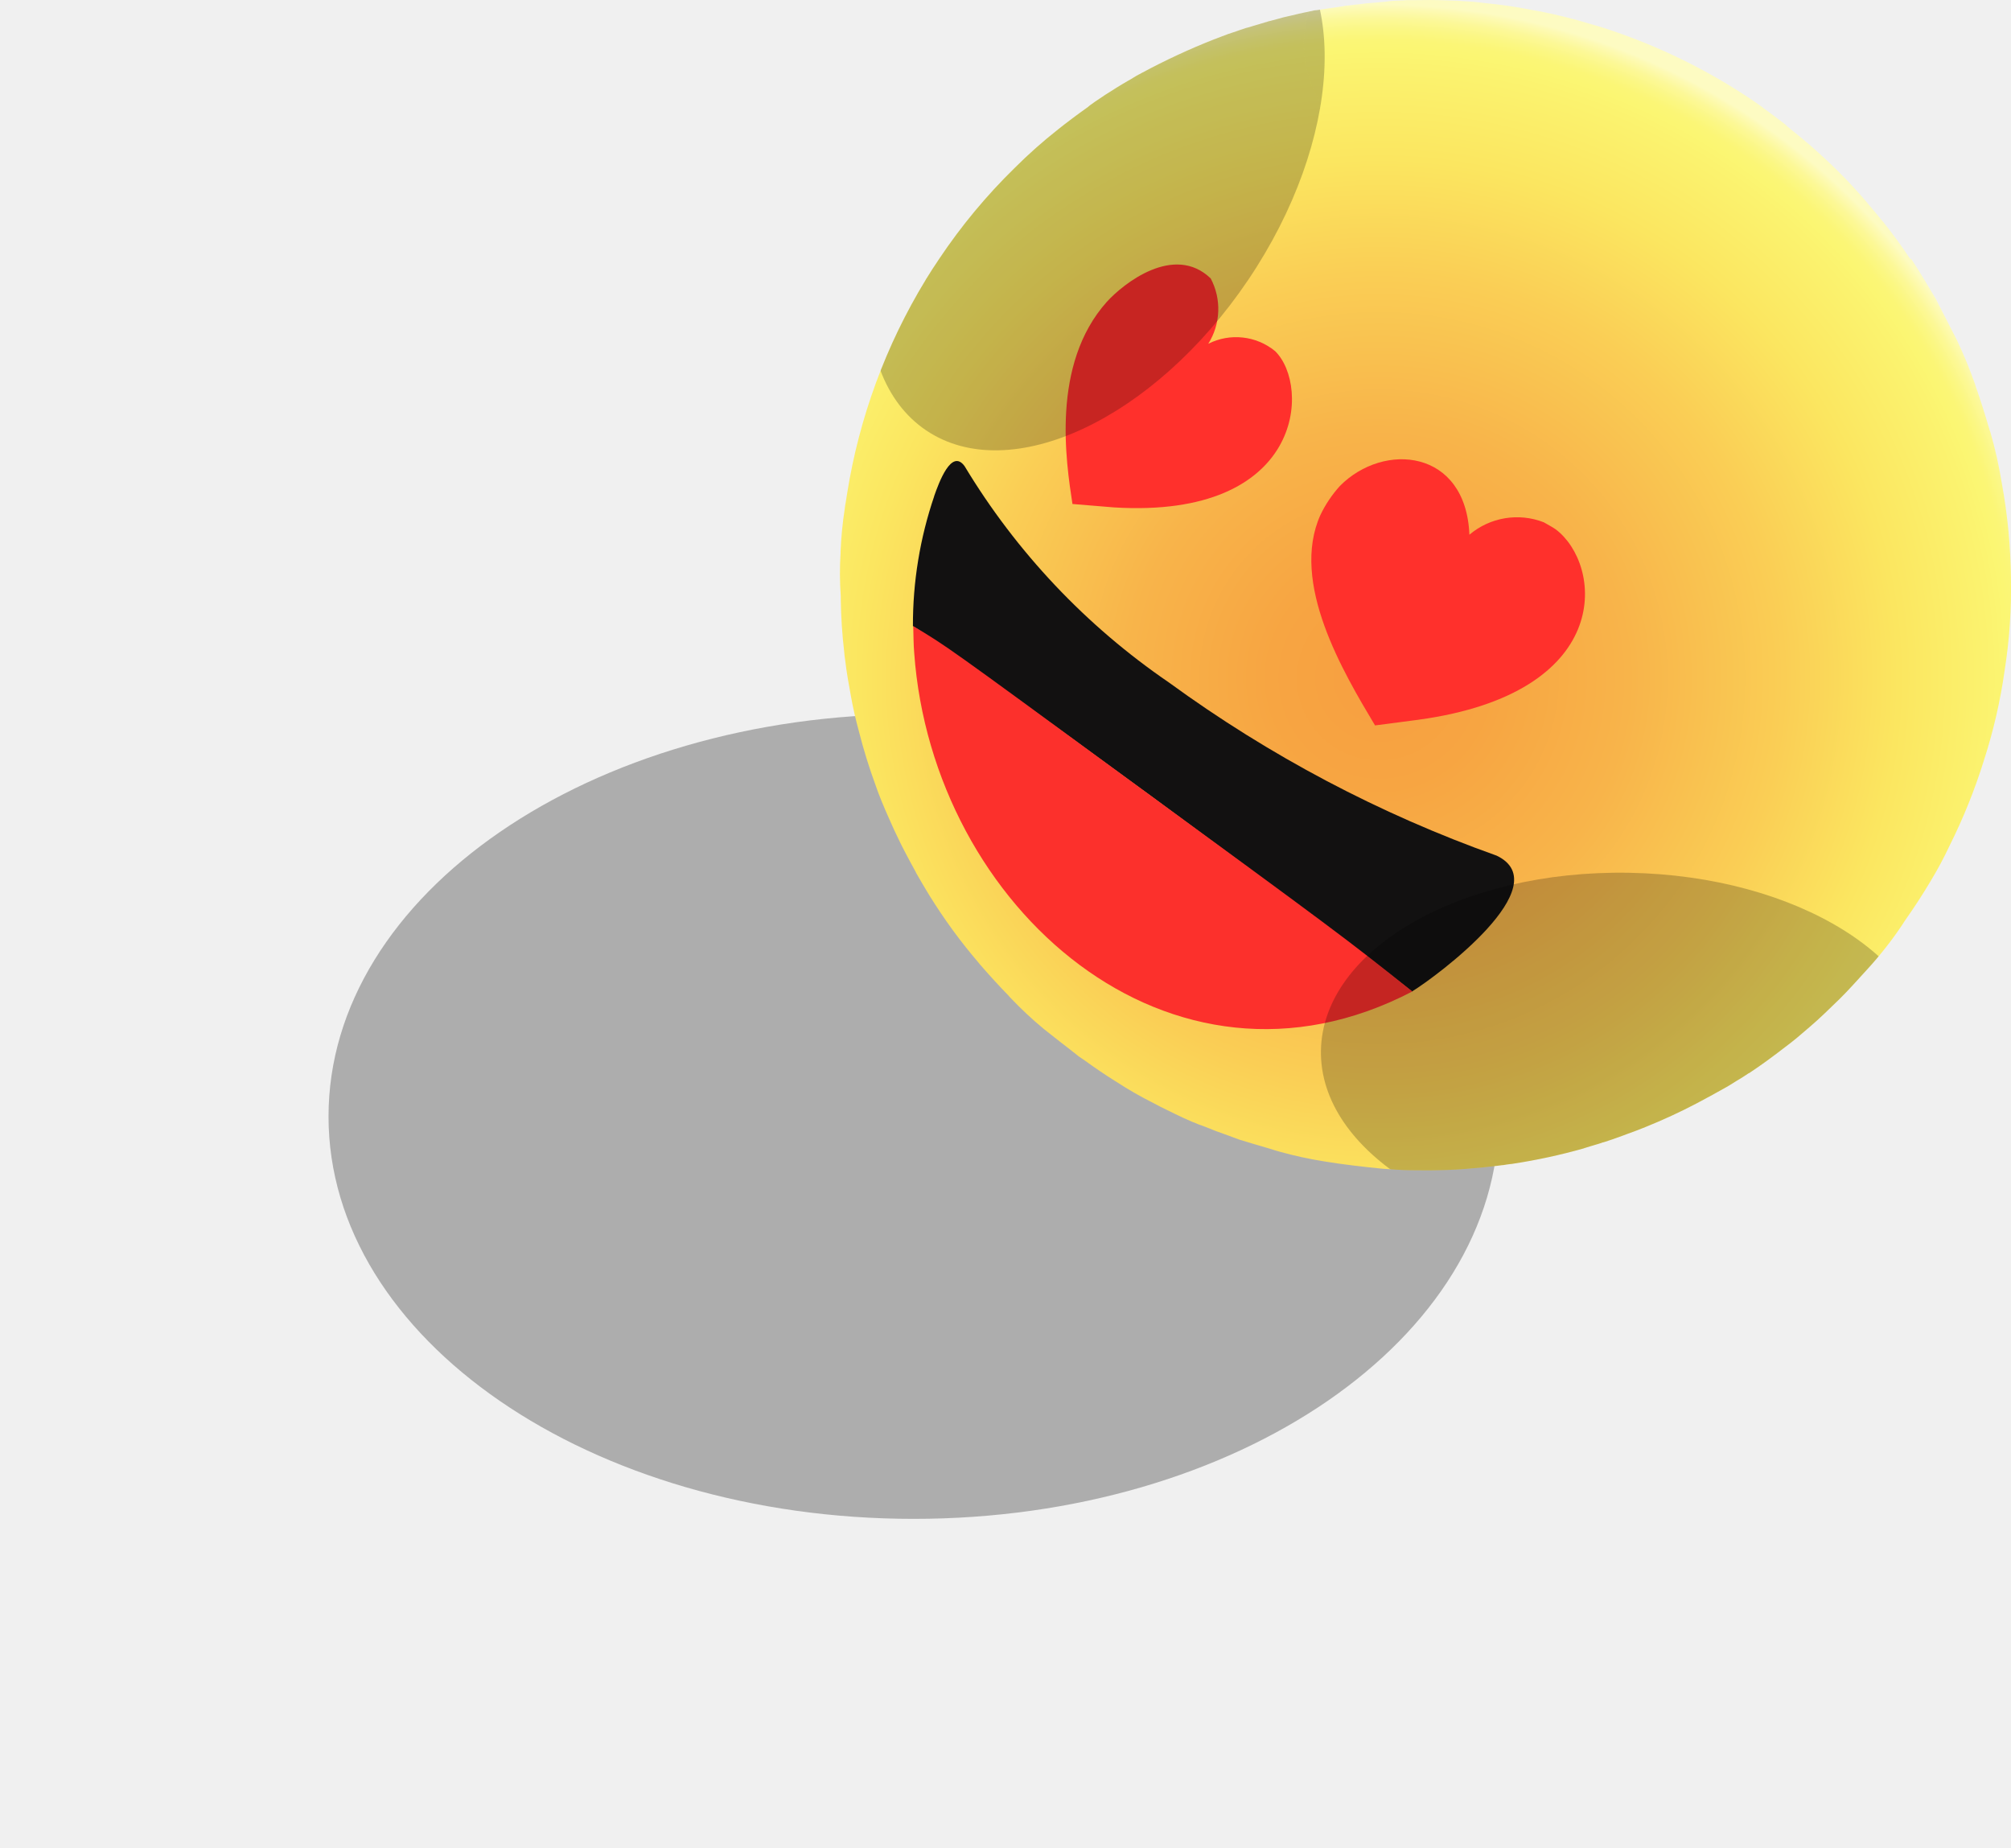
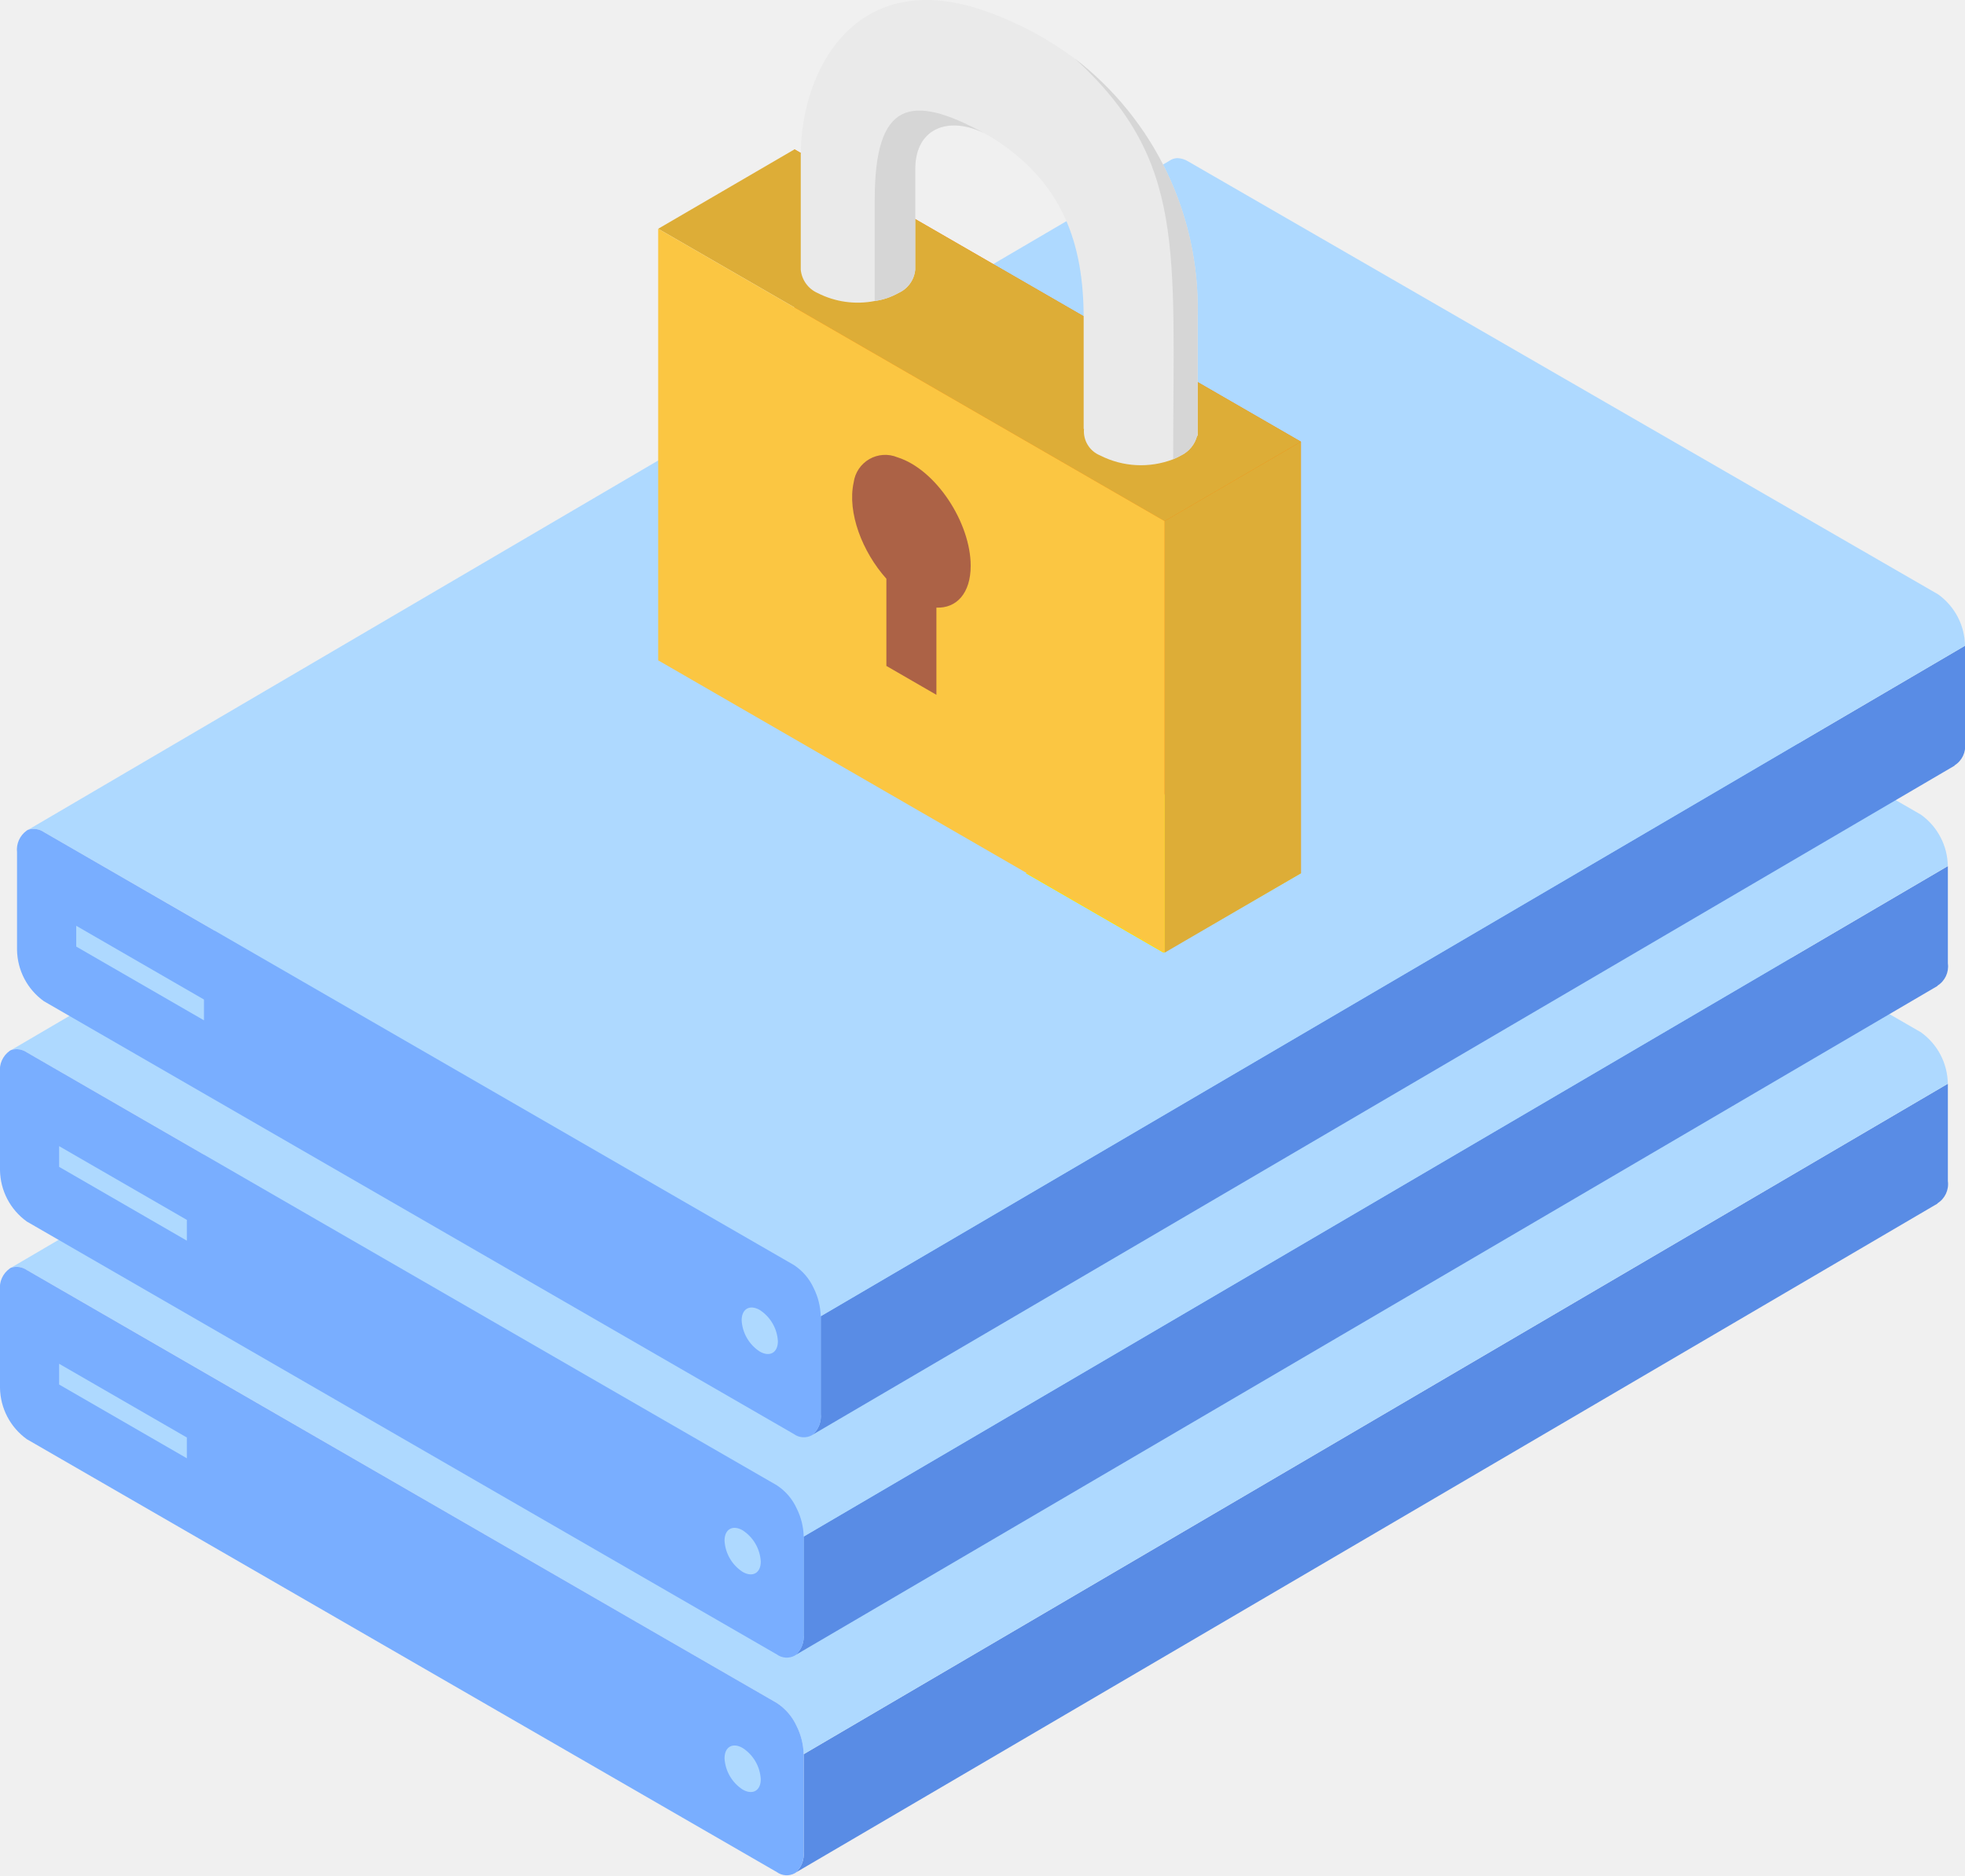
- <svg xmlns="http://www.w3.org/2000/svg" xmlns:xlink="http://www.w3.org/1999/xlink" width="82.478" height="75.758" viewBox="0 0 82.478 75.758">
+ <svg xmlns="http://www.w3.org/2000/svg" id="Grupo_946497" data-name="Grupo 946497" width="128.162" height="122.325" viewBox="0 0 128.162 122.325">
  <defs>
-     <radialGradient id="radial-gradient" cx="0.471" cy="0.58" r="0.575" gradientTransform="matrix(-0.999, -0.004, -0.004, 1, 0.933, 0.001)" gradientUnits="objectBoundingBox">
-       <stop offset="0" stop-color="#f79f40" />
-       <stop offset="0.163" stop-color="#f7a542" />
-       <stop offset="0.371" stop-color="#f8b44a" />
-       <stop offset="0.601" stop-color="#face55" />
-       <stop offset="0.771" stop-color="#fbe660" />
-       <stop offset="0.91" stop-color="#fbf36f" />
-       <stop offset="0.932" stop-color="#fbf672" />
-       <stop offset="0.947" stop-color="#fbf676" />
-       <stop offset="0.962" stop-color="#fbf783" />
-       <stop offset="0.978" stop-color="#fcf897" />
-       <stop offset="0.994" stop-color="#fdfab4" />
-       <stop offset="1" stop-color="#fdfbc2" />
-     </radialGradient>
    <clipPath id="clip-path">
-       <path id="Trazado_116496" data-name="Trazado 116496" d="M52.65,29.84v-.06c0-.11-.03-.77-.15-1.75-.01-.09-.02-.17-.03-.26-.02-.12-.04-.25-.06-.38a23.894,23.894,0,0,0-3.15-8.77c0-.01-.01-.01-.01-.02-.17-.29-.35-.57-.54-.85h0a23.353,23.353,0,0,0-3.06-3.74,20.449,20.449,0,0,0-1.77-1.6c-.39-.32-.78-.62-1.19-.91a.265.265,0,0,1-.06-.05l-.05-.04-.21-.15c-.26-.18-.55-.37-.86-.57h0c-.01-.01-.02-.01-.03-.02-.15-.09-.3-.19-.47-.28-.07-.04-.15-.09-.22-.13s-.12-.07-.19-.11a1.092,1.092,0,0,0-.15-.08,25.413,25.413,0,0,0-2.93-1.4c-.26-.11-.47-.18-.58-.23l-.18-.07-.18-.07c-.01,0-.02-.01-.03-.01l-.04-.01-.3-.1-.04-.01c-.01,0-.03-.01-.04-.01l-.2-.07a2.759,2.759,0,0,0-.27-.08l-.23-.07c-.04-.01-.09-.03-.13-.04-.01,0-.03-.01-.04-.01s-.03-.01-.05-.01a.636.636,0,0,1-.07-.02l-.26-.07-.22-.06c-.07-.02-.14-.03-.21-.05h-.01l-.13-.03-.25-.06-.18-.04a2.049,2.049,0,0,0-.24-.05c-.01,0-.03-.01-.04-.01-.06-.01-.12-.03-.18-.04l-.11-.02-.13-.03h-.02l-.04-.01c-.02,0-.05-.01-.07-.01a1.766,1.766,0,0,1-.2-.04.6.6,0,0,0-.12-.02h0a2.068,2.068,0,0,1-.22-.04l-.19-.03c-.03-.01-.07-.01-.11-.02a.985.985,0,0,0-.17-.02,1,1,0,0,0-.16-.02l-.27-.03-.25-.03c-.03,0-.05-.01-.08-.01h-.02a1.641,1.641,0,0,0-.23-.02l-.34-.03c-.08-.01-.16-.01-.23-.02-.09-.01-.17-.01-.26-.02s-.18-.01-.27-.02A.97.97,0,0,1,29.76,7h-.37c-.48-.01-.96-.01-1.45,0-.11,0-.21,0-.31.01s-.22.01-.32.02c-.07,0-.13.01-.19.01-.16.01-.31.02-.46.04-.05,0-.11.01-.16.01-.22.02-.43.04-.64.07-.1.01-.2.02-.3.04h-.01c-.02,0-.04.01-.06.01q-.24.03-.45.06c-.11.02-.23.04-.34.05-.26.04-.47.08-.61.11-.7.14-1.38.3-2.06.5-.41.11-.77.22-1.21.38a24.021,24.021,0,0,0-5.31,2.61h0c-.17.11-.33.22-.49.33a.265.265,0,0,0-.06.05c-.28.2-.56.4-.84.61a.423.423,0,0,1-.07.05l-.02.02-.02.02c-.01.01-.02.02-.03.02s-.02.01-.03.02c-.08.06-.15.12-.23.18-.15.12-.3.24-.44.36-.08.07-.16.13-.24.2-.16.14-.32.27-.46.4l-.02.02-.02.02c-.03.03-.07.06-.1.09-.75.69-1.21,1.19-1.24,1.22-.23.25-.46.51-.69.77-.16.19-.33.38-.5.59-.01.01-.02.03-.04.04l-.03.03c-.34.42-.69.89-1.08,1.46l-.01.01-.01.01c-.01.01-.01.02-.02.02-.18.26-.36.55-.54.86-.16.26-.32.52-.46.75l-.46.88c-.15.29-.29.56-.42.82a16.758,16.758,0,0,0-.76,1.82h0v.01c-.22.6-.42,1.23-.6,1.84l-.01.02a.037.037,0,0,1-.01.03,17.968,17.968,0,0,0-.5,2.13,23.506,23.506,0,0,0-.17,7.66,22.794,22.794,0,0,0,.82,3.68,23.944,23.944,0,0,0,1.38,3.51,15.311,15.311,0,0,0,.75,1.42c.32.56.68,1.11,1.06,1.66.04.07.09.13.13.2a16,16,0,0,0,1.39,1.8c.34.37.78.88,1.14,1.24s.83.82,1.22,1.15h0c.42.37.6.53.99.83q.72.585,1.47,1.08h.01c.16.11.32.22.49.32.19.12.38.24.55.34.09.05.22.13.36.21a.573.573,0,0,1,.07.04c.15.09.33.18.52.29.04.02.09.05.13.07a22.789,22.789,0,0,0,2.12,1c.18.07.42.17.7.28l.24.09.42.15.3.1.11.03c.01,0,.01,0,.02.01l.16.05a2.759,2.759,0,0,0,.27.08l.26.08c.01,0,.02,0,.02.01a22.1,22.1,0,0,0,2.96.66l.09.01c.08.01.17.03.27.04h.03l.23.03.53.06c.24.03.56.05.79.07s.49.03.74.04h.02c.13.01.25.01.37.01.33.01.77,0,1.1.01s.79-.03,1.13-.05c.72-.06,1.68-.17,2.39-.28a18.747,18.747,0,0,0,1.84-.38c.14-.04.28-.08.43-.12.43-.12.87-.25,1.24-.36l.43-.16c.35-.12.69-.25,1.03-.38l.17-.06c.4-.15.89-.38,1.32-.59.19-.09.37-.18.55-.28a15.71,15.71,0,0,0,1.56-.88c.02-.01.03-.02.05-.03.41-.26.82-.52,1.22-.81.09-.06.18-.12.26-.17l.44-.34c.12-.09.23-.18.35-.27l.66-.52a14.289,14.289,0,0,0,1.37-1.26l.03-.03.07-.07c.35-.35.74-.77,1.2-1.29a.138.138,0,0,0,.03-.04h0a20.958,20.958,0,0,0,2.02-2.71c.01-.01.01-.02.02-.03.19-.3.38-.61.57-.95v-.01h0c.08-.14.16-.29.24-.44.11-.2.22-.41.31-.59l.09-.18c.16-.32.31-.65.47-.99.21-.47.41-.94.56-1.36h0c.26-.7.5-1.44.71-2.23.13-.48.25-.96.33-1.41.1-.48.18-.98.25-1.5.02-.12.03-.23.05-.34.08-.69.14-1.41.16-2.14v-.13C52.68,31.04,52.68,30.45,52.65,29.84Z" transform="translate(-4.654 -6.992)" />
-     </clipPath>
-     <linearGradient id="linear-gradient" x1="-0.166" y1="-323.933" x2="-1.166" y2="-323.933" gradientUnits="objectBoundingBox">
-       <stop offset="0" stop-color="#19b79c" />
-       <stop offset="0.405" stop-color="#1dbb9e" />
-       <stop offset="0.825" stop-color="#2ac8a3" />
-       <stop offset="0.997" stop-color="#31cfa6" />
-     </linearGradient>
-     <linearGradient id="linear-gradient-2" x1="-2.106" y1="-363.238" x2="-3.08" y2="-363.238" xlink:href="#linear-gradient" />
-     <clipPath id="clip-path-2">
-       <path id="Trazado_116504" data-name="Trazado 116504" d="M4.652,29.65v-.06a15.757,15.757,0,0,1,.17-1.74,2.335,2.335,0,0,1,.04-.26c.02-.12.04-.25.06-.38a24.088,24.088,0,0,1,3.22-8.75c0-.01.01-.01.01-.02.18-.29.36-.57.55-.85h0a23.39,23.39,0,0,1,3.09-3.72,20.134,20.134,0,0,1,1.78-1.58q.585-.465,1.2-.9a.265.265,0,0,0,.06-.05l.05-.04.21-.15c.26-.18.55-.37.86-.56h0c.01-.01.02-.01.03-.02.15-.09.31-.19.47-.28a2.53,2.53,0,0,0,.22-.13c.06-.04.12-.07.19-.11.05-.03.1-.05.15-.08a27.308,27.308,0,0,1,2.95-1.37c.26-.1.47-.18.58-.22l.18-.06.18-.06c.01,0,.02-.01.03-.01l.05-.02.3-.1.04-.01c.01,0,.03-.01.04-.01l.2-.06c.08-.02.19-.06.27-.08l.23-.07a.647.647,0,0,0,.13-.04c.01,0,.03-.01.04-.01s.03-.01.05-.01a.637.637,0,0,0,.07-.02l.26-.07.22-.06c.07-.02.14-.03.21-.05h.01l.13-.03c.08-.02.18-.04.25-.06l.18-.04c.08-.02.16-.03.24-.05.01,0,.03-.01.04-.01a1.163,1.163,0,0,0,.18-.04l.11-.01.13-.02h.02l.04-.01c.02,0,.05-.01.07-.01l.2-.03c.04-.01.09-.01.13-.02h0l.22-.03.19-.03a.516.516,0,0,0,.11-.02.985.985,0,0,1,.17-.02c.06-.01.11-.01.16-.02l.27-.03.25-.03c.03,0,.05-.01.08-.01h.02c.07-.01.15-.01.23-.02l.34-.03c.08-.01.16-.01.23-.02a1.569,1.569,0,0,1,.24-.03,2.437,2.437,0,0,1,.27-.01.86.86,0,0,1,.16-.01l.15-.01h.24c.49-.01.97-.01,1.45.01.11,0,.21.01.31.01s.22.01.32.02c.07,0,.13.01.19.01.16.01.31.02.46.04.05.01.11.01.16.02.22.02.43.05.64.07.1.01.2.03.3.04h.01c.02,0,.04.01.06.01.16.02.31.05.45.07l.34.06c.26.05.47.09.6.11.69.14,1.38.31,2.06.52.41.11.76.23,1.21.39a24.178,24.178,0,0,1,5.28,2.65h0c.16.11.33.22.49.34a.265.265,0,0,1,.06.05c.28.2.56.41.83.62a.424.424,0,0,0,.07.05l.02.02.02.02.03.03c.01.01.02.01.02.02.08.06.15.12.22.18.15.12.3.24.44.36.08.07.16.14.24.2.16.14.31.28.46.41l.02.02.02.02c.03.03.07.06.1.09.75.69,1.2,1.2,1.23,1.23.23.25.46.51.68.78.16.19.32.38.49.59.01.01.02.03.04.04l.02.03c.33.42.69.89,1.07,1.47l.04.01.01.01c.01.01.01.02.02.02.17.26.36.56.54.86.16.26.31.53.45.75l.45.88c.15.29.29.56.42.82a18.431,18.431,0,0,1,.75,1.83h0v.01c.21.6.41,1.23.59,1.85l.01.02a.037.037,0,0,0,.01.03,17.59,17.59,0,0,1,.48,2.14,22.71,22.71,0,0,1,.37,3.87,21.465,21.465,0,0,1-.26,3.8,21.96,21.96,0,0,1-.85,3.68,23.286,23.286,0,0,1-1.41,3.5,15.244,15.244,0,0,1-.76,1.42c-.33.56-.69,1.11-1.07,1.65-.04.07-.09.13-.13.2a15.2,15.2,0,0,1-1.41,1.79c-.34.37-.79.88-1.15,1.23s-.84.82-1.22,1.14h0c-.43.37-.6.52-1,.82-.49.38-.98.74-1.48,1.07H41.9c-.16.11-.32.21-.49.31-.19.12-.38.24-.55.33-.09.05-.22.12-.36.2a.574.574,0,0,0-.07.04c-.15.08-.33.18-.52.28-.04.02-.09.05-.13.07a23.108,23.108,0,0,1-2.12.98c-.18.07-.42.17-.71.27l-.24.09-.42.15-.3.1-.11.03c-.01,0-.01,0-.02.01l-.16.05c-.08.02-.19.06-.27.08l-.26.08c-.01,0-.02,0-.02.01a23.962,23.962,0,0,1-2.96.64l-.09.01c-.08.01-.17.02-.27.04H31.8l-.23.03-.53.06c-.24.02-.56.05-.79.07s-.49.03-.74.04h-.02c-.13,0-.25.01-.37.01-.33.01-.77,0-1.1,0s-.79-.04-1.13-.06c-.72-.07-1.68-.18-2.39-.3a16.281,16.281,0,0,1-1.84-.4c-.14-.04-.28-.08-.43-.13-.43-.12-.87-.26-1.24-.37l-.43-.16c-.35-.12-.69-.25-1.03-.39l-.17-.06c-.4-.15-.88-.38-1.32-.6-.19-.09-.37-.18-.55-.28a15.612,15.612,0,0,1-1.55-.89.219.219,0,0,0-.05-.03c-.41-.26-.81-.53-1.21-.82-.09-.06-.17-.12-.25-.17L14,49.97c-.12-.09-.23-.18-.35-.27l-.66-.52a15.233,15.233,0,0,1-1.36-1.27l-.03-.03-.06-.07c-.34-.35-.74-.78-1.19-1.3a.138.138,0,0,1-.03-.04h0a21.889,21.889,0,0,1-2-2.73c-.01-.01-.01-.02-.02-.03-.18-.3-.37-.61-.56-.95v-.01h0c-.08-.14-.16-.29-.24-.44-.11-.21-.22-.41-.31-.59l-.09-.18c-.16-.32-.31-.65-.46-.99-.21-.47-.41-.95-.55-1.36h0a22.441,22.441,0,0,1-.69-2.23c-.13-.48-.24-.96-.32-1.41-.09-.49-.18-.98-.24-1.5-.02-.12-.03-.23-.04-.34a21.166,21.166,0,0,1-.14-2.14v-.13A13.347,13.347,0,0,1,4.652,29.65Z" transform="translate(-4.627 -6.983)" fill="url(#radial-gradient)" />
+       <rect id="Rectángulo_340961" data-name="Rectángulo 340961" width="128.162" height="122.325" fill="none" />
    </clipPath>
  </defs>
-   <g id="Grupo_157926" data-name="Grupo 157926" transform="translate(13.474)">
-     <ellipse id="Elipse_4737" data-name="Elipse 4737" cx="24" cy="16.5" rx="24" ry="16.5" transform="translate(0 29.284)" fill="#0b0b0b" opacity="0.292" style="mix-blend-mode: multiply;isolation: isolate" />
-     <path id="Trazado_116493" data-name="Trazado 116493" d="M4.652,29.65v-.06a15.757,15.757,0,0,1,.17-1.74,2.335,2.335,0,0,1,.04-.26c.02-.12.04-.25.06-.38a24.088,24.088,0,0,1,3.22-8.75c0-.01.01-.01.01-.02.18-.29.36-.57.55-.85h0a23.39,23.39,0,0,1,3.09-3.72,20.134,20.134,0,0,1,1.78-1.58q.585-.465,1.2-.9a.265.265,0,0,0,.06-.05l.05-.04.21-.15c.26-.18.55-.37.86-.56h0c.01-.01.02-.01.03-.02.15-.09.31-.19.47-.28a2.53,2.53,0,0,0,.22-.13c.06-.04.12-.07.19-.11.05-.03.1-.05.15-.08a27.308,27.308,0,0,1,2.95-1.37c.26-.1.47-.18.58-.22l.18-.06.18-.06c.01,0,.02-.01.03-.01l.05-.02.3-.1.04-.01c.01,0,.03-.01.04-.01l.2-.06c.08-.02.19-.06.27-.08l.23-.07a.647.647,0,0,0,.13-.04c.01,0,.03-.01.04-.01s.03-.01.05-.01a.637.637,0,0,0,.07-.02l.26-.07.22-.06c.07-.02.14-.03.21-.05h.01l.13-.03c.08-.02.18-.04.25-.06l.18-.04c.08-.02.16-.03.24-.05.01,0,.03-.01.04-.01a1.163,1.163,0,0,0,.18-.04l.11-.01.13-.02h.02l.04-.01c.02,0,.05-.01.07-.01l.2-.03c.04-.01.09-.01.13-.02h0l.22-.03.19-.03a.516.516,0,0,0,.11-.02.985.985,0,0,1,.17-.02c.06-.01.11-.01.16-.02l.27-.03.25-.03c.03,0,.05-.01.08-.01h.02c.07-.01.15-.01.23-.02l.34-.03c.08-.01.16-.01.23-.02a1.569,1.569,0,0,1,.24-.03,2.437,2.437,0,0,1,.27-.01.86.86,0,0,1,.16-.01l.15-.01h.24c.49-.01.97-.01,1.45.01.11,0,.21.01.31.01s.22.01.32.02c.07,0,.13.01.19.01.16.01.31.02.46.04.05.01.11.01.16.02.22.02.43.05.64.07.1.01.2.03.3.04h.01c.02,0,.04.01.06.01.16.02.31.05.45.07l.34.06c.26.05.47.09.6.11.69.14,1.38.31,2.06.52.41.11.76.23,1.21.39a24.178,24.178,0,0,1,5.28,2.65h0c.16.11.33.22.49.34a.265.265,0,0,1,.06.05c.28.2.56.41.83.62a.424.424,0,0,0,.07.05l.02.02.02.02.03.03c.01.01.02.01.02.02.08.06.15.12.22.18.15.12.3.24.44.36.08.07.16.14.24.2.16.14.31.28.46.41l.02.02.02.02c.03.03.07.06.1.09.75.69,1.2,1.2,1.23,1.23.23.25.46.51.68.78.16.19.32.38.49.59.01.01.02.03.04.04l.02.03c.33.42.69.89,1.07,1.47l.04.01.01.01c.01.01.01.02.02.02.17.26.36.56.54.86.16.26.31.53.45.75l.45.88c.15.29.29.56.42.82a18.431,18.431,0,0,1,.75,1.83h0v.01c.21.6.41,1.23.59,1.85l.01.02a.037.037,0,0,0,.01.03,17.59,17.59,0,0,1,.48,2.14,22.71,22.71,0,0,1,.37,3.87,21.465,21.465,0,0,1-.26,3.8,21.96,21.96,0,0,1-.85,3.68,23.286,23.286,0,0,1-1.41,3.5,15.244,15.244,0,0,1-.76,1.42c-.33.56-.69,1.11-1.07,1.65-.04.07-.09.13-.13.2a15.2,15.2,0,0,1-1.41,1.79c-.34.37-.79.88-1.15,1.23s-.84.82-1.22,1.14h0c-.43.37-.6.52-1,.82-.49.38-.98.74-1.48,1.07H41.9c-.16.11-.32.21-.49.31-.19.12-.38.24-.55.33-.09.05-.22.12-.36.2a.574.574,0,0,0-.07.04c-.15.08-.33.18-.52.28-.04.02-.09.05-.13.07a23.108,23.108,0,0,1-2.12.98c-.18.07-.42.17-.71.27l-.24.09-.42.15-.3.1-.11.03c-.01,0-.01,0-.02.01l-.16.05c-.08.02-.19.06-.27.08l-.26.08c-.01,0-.02,0-.02.01a23.962,23.962,0,0,1-2.96.64l-.09.01c-.08.01-.17.02-.27.04H31.8l-.23.03-.53.06c-.24.02-.56.05-.79.07s-.49.03-.74.04h-.02c-.13,0-.25.01-.37.01-.33.01-.77,0-1.1,0s-.79-.04-1.13-.06c-.72-.07-1.68-.18-2.39-.3a16.281,16.281,0,0,1-1.84-.4c-.14-.04-.28-.08-.43-.13-.43-.12-.87-.26-1.24-.37l-.43-.16c-.35-.12-.69-.25-1.03-.39l-.17-.06c-.4-.15-.88-.38-1.32-.6-.19-.09-.37-.18-.55-.28a15.612,15.612,0,0,1-1.55-.89.219.219,0,0,0-.05-.03c-.41-.26-.81-.53-1.21-.82-.09-.06-.17-.12-.25-.17L14,49.97c-.12-.09-.23-.18-.35-.27l-.66-.52a15.233,15.233,0,0,1-1.36-1.27l-.03-.03-.06-.07c-.34-.35-.74-.78-1.19-1.3a.138.138,0,0,1-.03-.04h0a21.889,21.889,0,0,1-2-2.73c-.01-.01-.01-.02-.02-.03-.18-.3-.37-.61-.56-.95v-.01h0c-.08-.14-.16-.29-.24-.44-.11-.21-.22-.41-.31-.59l-.09-.18c-.16-.32-.31-.65-.46-.99-.21-.47-.41-.95-.55-1.36h0a22.441,22.441,0,0,1-.69-2.23c-.13-.48-.24-.96-.32-1.41-.09-.49-.18-.98-.24-1.5-.02-.12-.03-.23-.04-.34a21.166,21.166,0,0,1-.14-2.14v-.13A13.347,13.347,0,0,1,4.652,29.65Z" transform="translate(16.349 -6.983)" fill="url(#radial-gradient)" />
-     <g id="Grupo_86225" data-name="Grupo 86225" transform="translate(20.955 0.009)" clip-path="url(#clip-path)">
-       <path id="Trazado_116494" data-name="Trazado 116494" d="M50.67,21.64a4.37,4.37,0,0,1,.18-.46C50.8,21.33,50.74,21.48,50.67,21.64Z" transform="translate(-48.844 -6.992)" fill="url(#linear-gradient)" />
-       <path id="Trazado_116495" data-name="Trazado 116495" d="M4.7,34.92c.03-.14.05-.28.08-.41C4.75,34.65,4.73,34.79,4.7,34.92Z" transform="translate(43.196 -6.992)" fill="url(#linear-gradient-2)" />
-     </g>
-     <path id="Trazado_116497" data-name="Trazado 116497" d="M25.873,27.33A16.375,16.375,0,0,0,25,32.66c2.26,1.39,16.97,12.2,20.47,14.98,1.03-.63,6.02-4.35,3.47-5.57a52.925,52.925,0,0,1-13.44-7.1,28.664,28.664,0,0,1-8.38-8.87c-.54-.75-1.06.69-1.25,1.23" transform="translate(-1.032 -6.983)" fill="#121111" />
-     <path id="Trazado_116499" data-name="Trazado 116499" d="M29.22,33.76c.75,10.43,10.52,19.05,20.43,13.88-2.65-2.12-3.33-2.62-11.66-8.71-7.45-5.46-7.45-5.46-8.81-6.27.01.33.01.77.04,1.1" transform="translate(-5.199 -6.983)" fill="#fc302c" />
-     <g id="Grupo_86231" data-name="Grupo 86231" transform="translate(40.307 18.833)">
-       <path id="Trazado_116501" data-name="Trazado 116501" d="M22.473,28.1c-1.25,2.78.93,6.44,2.24,8.63.65-.09,1.52-.19,2.17-.29,7.67-1.22,7.14-6.32,5.24-7.75-.14-.1-.34-.2-.49-.29a3.024,3.024,0,0,0-3.05.51c-.14-3.51-3.51-3.82-5.31-2a4.969,4.969,0,0,0-.8,1.19" transform="translate(-22.099 -25.816)" fill="#ff302c" />
-     </g>
-     <g id="Grupo_86232" data-name="Grupo 86232" transform="translate(30.232 10.846)">
-       <path id="Trazado_116503" data-name="Trazado 116503" d="M35.806,19.36c-2.3,2.57-1.67,6.58-1.41,8.29.51.04,1.19.1,1.7.14,7.78.48,8.08-4.98,6.61-6.41a2.529,2.529,0,0,0-2.74-.3,2.679,2.679,0,0,0,.1-2.68c-1.5-1.44-3.58.21-4.26.96" transform="translate(-34.117 -17.829)" fill="#ff302c" />
-     </g>
-     <g id="Enmascarar_grupo_59" data-name="Enmascarar grupo 59" transform="translate(20.976 0)" clip-path="url(#clip-path-2)">
-       <g id="Grupo_86233" data-name="Grupo 86233" transform="translate(-2.683 -7.272)" opacity="0.561" style="mix-blend-mode: multiply;isolation: isolate">
-         <g id="Grupo_86230" data-name="Grupo 86230" transform="translate(0)">
-           <ellipse id="Elipse_4734" data-name="Elipse 4734" cx="12.5" cy="7.5" rx="12.5" ry="7.5" transform="translate(21.707 1.557)" fill="#fff" opacity="0.743" />
-           <ellipse id="Elipse_4735" data-name="Elipse 4735" cx="12.5" cy="7.5" rx="12.5" ry="7.5" transform="translate(26.415 8.388) rotate(124)" opacity="0.387" />
-           <ellipse id="Elipse_4736" data-name="Elipse 4736" cx="12.5" cy="7.5" rx="12.5" ry="7.5" transform="matrix(-1, -0.017, 0.017, -1, 47.282, 58.274)" opacity="0.387" />
-         </g>
-       </g>
-     </g>
+   <g id="Grupo_946484" data-name="Grupo 946484" transform="translate(0 0)" clip-path="url(#clip-path)">
+     <path id="Trazado_632091" data-name="Trazado 632091" d="M124.122,66.707v6.351a1.478,1.478,0,0,1-.684,1.454l.011.012L48.96,118.172a1.6,1.6,0,0,0,.532-1.357v-6.372Z" transform="translate(2.923 3.982)" fill="#598ce5" />
+     <path id="Trazado_632092" data-name="Trazado 632092" d="M127,68.5l-74.63,43.736a4.308,4.308,0,0,0-.456-1.834,3.513,3.513,0,0,0-1.292-1.509l-7.338-4.233L18.592,90.4,9.658,85.238,1.712,80.657a1.173,1.173,0,0,0-1.02-.163L75.115,36.867a.91.91,0,0,1,.532-.174,1.422,1.422,0,0,1,.7.217l12.5,7.219,36.4,21.016A4.194,4.194,0,0,1,127,68.5" transform="translate(0.041 2.19)" fill="#aed9ff" />
+     <path id="Trazado_632093" data-name="Trazado 632093" d="M52.416,109.773v6.363a1.626,1.626,0,0,1-.529,1.367.193.193,0,0,1-.057.035,1.1,1.1,0,0,1-1.166-.081L1.752,89.223A4.2,4.2,0,0,1,0,85.874V79.51A1.526,1.526,0,0,1,.621,78.1l-.006,0L.7,78.046a.088.088,0,0,0,.029-.012,1.177,1.177,0,0,1,1.022.155l7.95,4.59,8.931,5.158,24.7,14.261,7.329,4.227a3.56,3.56,0,0,1,1.3,1.516,4.3,4.3,0,0,1,.454,1.832" transform="translate(0 4.655)" fill="#79aeff" />
+     <path id="Trazado_632094" data-name="Trazado 632094" d="M44.594,108.278c0-.748.529-1.05,1.182-.673a2.6,2.6,0,0,1,1.182,2.037c0,.749-.53,1.05-1.182.674a2.6,2.6,0,0,1-1.182-2.038" transform="translate(2.662 6.414)" fill="#aed9ff" />
+     <path id="Trazado_632095" data-name="Trazado 632095" d="M11.97,90.111,3.639,85.3V83.946l8.331,4.81Z" transform="translate(0.217 5.011)" fill="#aed9ff" />
+     <path id="Trazado_632096" data-name="Trazado 632096" d="M124.122,53.311v6.35a1.479,1.479,0,0,1-.684,1.455l.011.012L48.96,104.776a1.6,1.6,0,0,0,.532-1.357V97.047Z" transform="translate(2.923 3.182)" fill="#598ce5" />
+     <path id="Trazado_632097" data-name="Trazado 632097" d="M127,55.1,52.373,98.838A4.308,4.308,0,0,0,51.918,97,3.507,3.507,0,0,0,50.626,95.5l-7.338-4.233-24.7-14.253L9.658,71.842,1.712,67.261A1.173,1.173,0,0,0,.692,67.1L75.115,23.471a.91.91,0,0,1,.532-.174,1.422,1.422,0,0,1,.7.217l12.5,7.219,36.4,21.016A4.194,4.194,0,0,1,127,55.1" transform="translate(0.041 1.391)" fill="#aed9ff" />
+     <path id="Trazado_632098" data-name="Trazado 632098" d="M52.416,96.376v6.363a1.626,1.626,0,0,1-.529,1.367.193.193,0,0,1-.057.035,1.1,1.1,0,0,1-1.166-.081L1.752,75.826A4.2,4.2,0,0,1,0,72.477V66.113A1.526,1.526,0,0,1,.621,64.7l-.006,0L.7,64.649a.088.088,0,0,0,.029-.012,1.177,1.177,0,0,1,1.022.155l7.95,4.59,8.931,5.158L43.335,88.8l7.329,4.227a3.56,3.56,0,0,1,1.3,1.516,4.3,4.3,0,0,1,.454,1.832" transform="translate(0 3.855)" fill="#79aeff" />
+     <path id="Trazado_632099" data-name="Trazado 632099" d="M44.594,94.881c0-.749.529-1.05,1.182-.674a2.607,2.607,0,0,1,1.182,2.038c0,.749-.53,1.05-1.182.674a2.6,2.6,0,0,1-1.182-2.038" transform="translate(2.662 5.614)" fill="#aed9ff" />
+     <path id="Trazado_632100" data-name="Trazado 632100" d="M11.97,76.715,3.639,71.9V70.55l8.331,4.81Z" transform="translate(0.217 4.212)" fill="#aed9ff" />
+     <path id="Trazado_632101" data-name="Trazado 632101" d="M125.176,39.747V46.1a1.478,1.478,0,0,1-.684,1.454l.011.012L50.014,91.212a1.6,1.6,0,0,0,.532-1.357V83.483Z" transform="translate(2.986 2.373)" fill="#598ce5" />
+     <path id="Trazado_632102" data-name="Trazado 632102" d="M128.057,41.539,53.427,85.274a4.324,4.324,0,0,0-.456-1.834,3.513,3.513,0,0,0-1.292-1.509L44.342,77.7l-24.7-14.253-8.934-5.167L2.766,53.7a1.173,1.173,0,0,0-1.02-.163L76.169,9.907a.91.91,0,0,1,.532-.174,1.426,1.426,0,0,1,.694.217L89.9,17.169l36.4,21.016a4.194,4.194,0,0,1,1.759,3.354" transform="translate(0.104 0.581)" fill="#aed9ff" />
+     <path id="Trazado_632103" data-name="Trazado 632103" d="M53.469,82.813v6.363a1.626,1.626,0,0,1-.529,1.367.193.193,0,0,1-.057.035,1.1,1.1,0,0,1-1.166-.081L2.8,62.263a4.2,4.2,0,0,1-1.752-3.349V52.55a1.526,1.526,0,0,1,.621-1.409l-.006,0,.087-.052a.077.077,0,0,0,.028-.012,1.179,1.179,0,0,1,1.023.155l7.95,4.59,8.931,5.158,24.7,14.261,7.329,4.227a3.56,3.56,0,0,1,1.3,1.516,4.3,4.3,0,0,1,.454,1.832" transform="translate(0.063 3.045)" fill="#79aeff" />
+     <path id="Trazado_632104" data-name="Trazado 632104" d="M45.647,81.318c0-.748.529-1.05,1.182-.673a2.6,2.6,0,0,1,1.182,2.037c0,.749-.53,1.05-1.182.674a2.6,2.6,0,0,1-1.182-2.038" transform="translate(2.725 4.804)" fill="#aed9ff" />
+     <path id="Trazado_632105" data-name="Trazado 632105" d="M13.023,63.152l-8.331-4.81V56.986l8.331,4.81Z" transform="translate(0.28 3.402)" fill="#aed9ff" />
+     <path id="Trazado_632106" data-name="Trazado 632106" d="M72.109,59.225l-8.972-5.18,8.972-5.18,8.972,5.18Z" transform="translate(3.769 2.917)" fill="#ffe300" />
+     <path id="Trazado_632107" data-name="Trazado 632107" d="M81.931,56.413,48.9,37.344V9.193l33.03,19.069Z" transform="translate(2.919 0.549)" fill="#ff7f00" />
+     <path id="Trazado_632108" data-name="Trazado 632108" d="M71.679,32.368l8.892-5.18V55.339l-8.892,5.18Z" transform="translate(4.279 1.623)" fill="#ddad37" />
+     <path id="Trazado_632109" data-name="Trazado 632109" d="M40.511,14.373,49.4,9.193,82.431,28.262l-8.891,5.18Z" transform="translate(2.418 0.549)" fill="#ddad37" />
+     <path id="Trazado_632110" data-name="Trazado 632110" d="M75.171,20.546v7.881l-.033-.011a1.972,1.972,0,0,1-1.052,1.292,5.447,5.447,0,0,1-.511.249,5.867,5.867,0,0,1-4.765-.249,1.7,1.7,0,0,1-1.053-1.726l-.021-.011V20.764c0-4.863-1.346-8.891-5.993-11.8-.152-.087-.3-.174-.445-.25-2.214-1.129-4.548-.5-4.548,2.345v6.535a1.858,1.858,0,0,1-1.1,1.52,4.363,4.363,0,0,1-1.542.52,5.744,5.744,0,0,1-3.724-.52,1.858,1.858,0,0,1-1.1-1.52V10.125c0-5.633,3.669-12.473,12.234-9.336A21.987,21.987,0,0,1,67.17,3.83a20.565,20.565,0,0,1,8,16.717" transform="translate(2.943 0)" fill="#eaeaea" />
+     <path id="Trazado_632111" data-name="Trazado 632111" d="M74.164,20.331v7.881l-.033-.011a1.972,1.972,0,0,1-1.052,1.292,5.447,5.447,0,0,1-.511.249c0-13.775.847-19.453-6.4-26.128a20.565,20.565,0,0,1,8,16.717" transform="translate(3.95 0.216)" fill="#d6d6d6" />
+     <path id="Trazado_632112" data-name="Trazado 632112" d="M61.027,8.308c-2.215-1.129-4.548-.5-4.548,2.345v6.534a1.858,1.858,0,0,1-1.1,1.521,4.407,4.407,0,0,1-1.541.52v-6.61c0-6.394,2.311-6.991,7.186-4.31" transform="translate(3.214 0.406)" fill="#d6d6d6" />
+     <path id="Trazado_632113" data-name="Trazado 632113" d="M73.54,61.3,40.51,42.232V14.081L73.54,33.15Z" transform="translate(2.418 0.841)" fill="#fbc642" />
+     <path id="Trazado_632114" data-name="Trazado 632114" d="M60.18,35.233c0-2.792-2.248-6.28-4.779-7.077A2.076,2.076,0,0,0,52.547,29.8c-.43,1.954.568,4.533,2.134,6.278v5.687l3.263,1.884V37.961c1.319.055,2.236-.947,2.236-2.728" transform="translate(3.131 1.673)" fill="#ac6246" />
  </g>
</svg>
